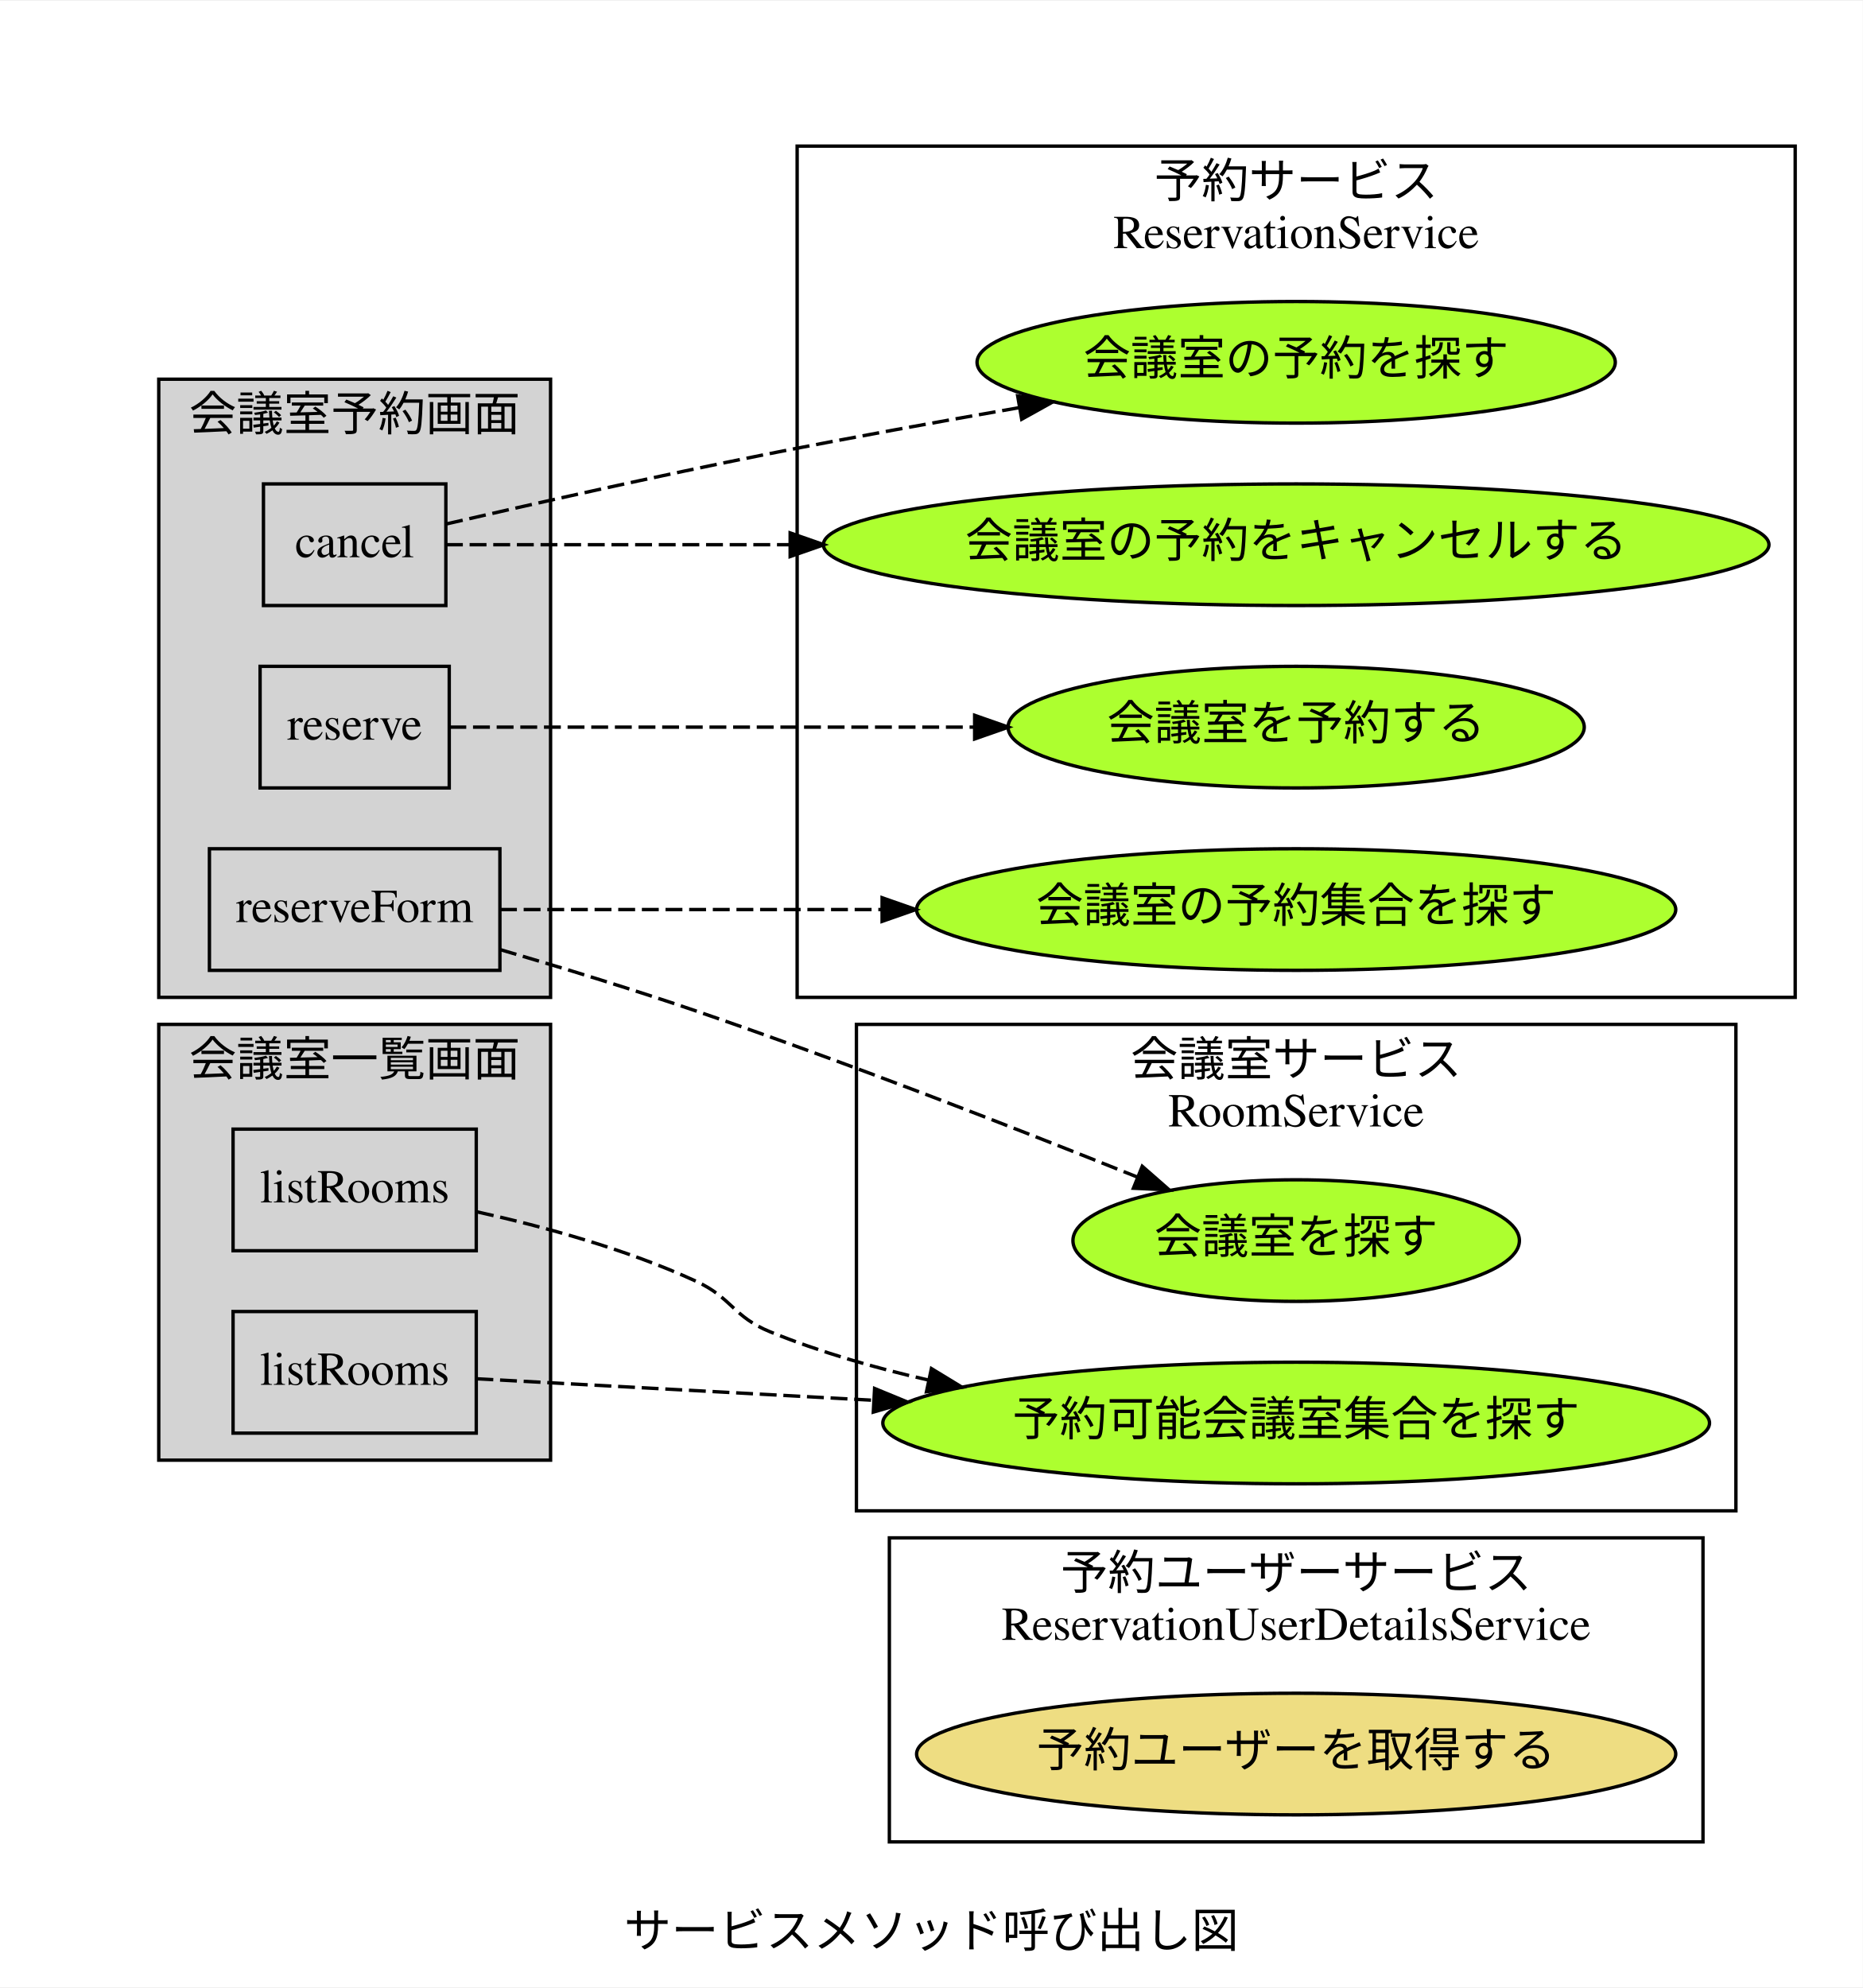
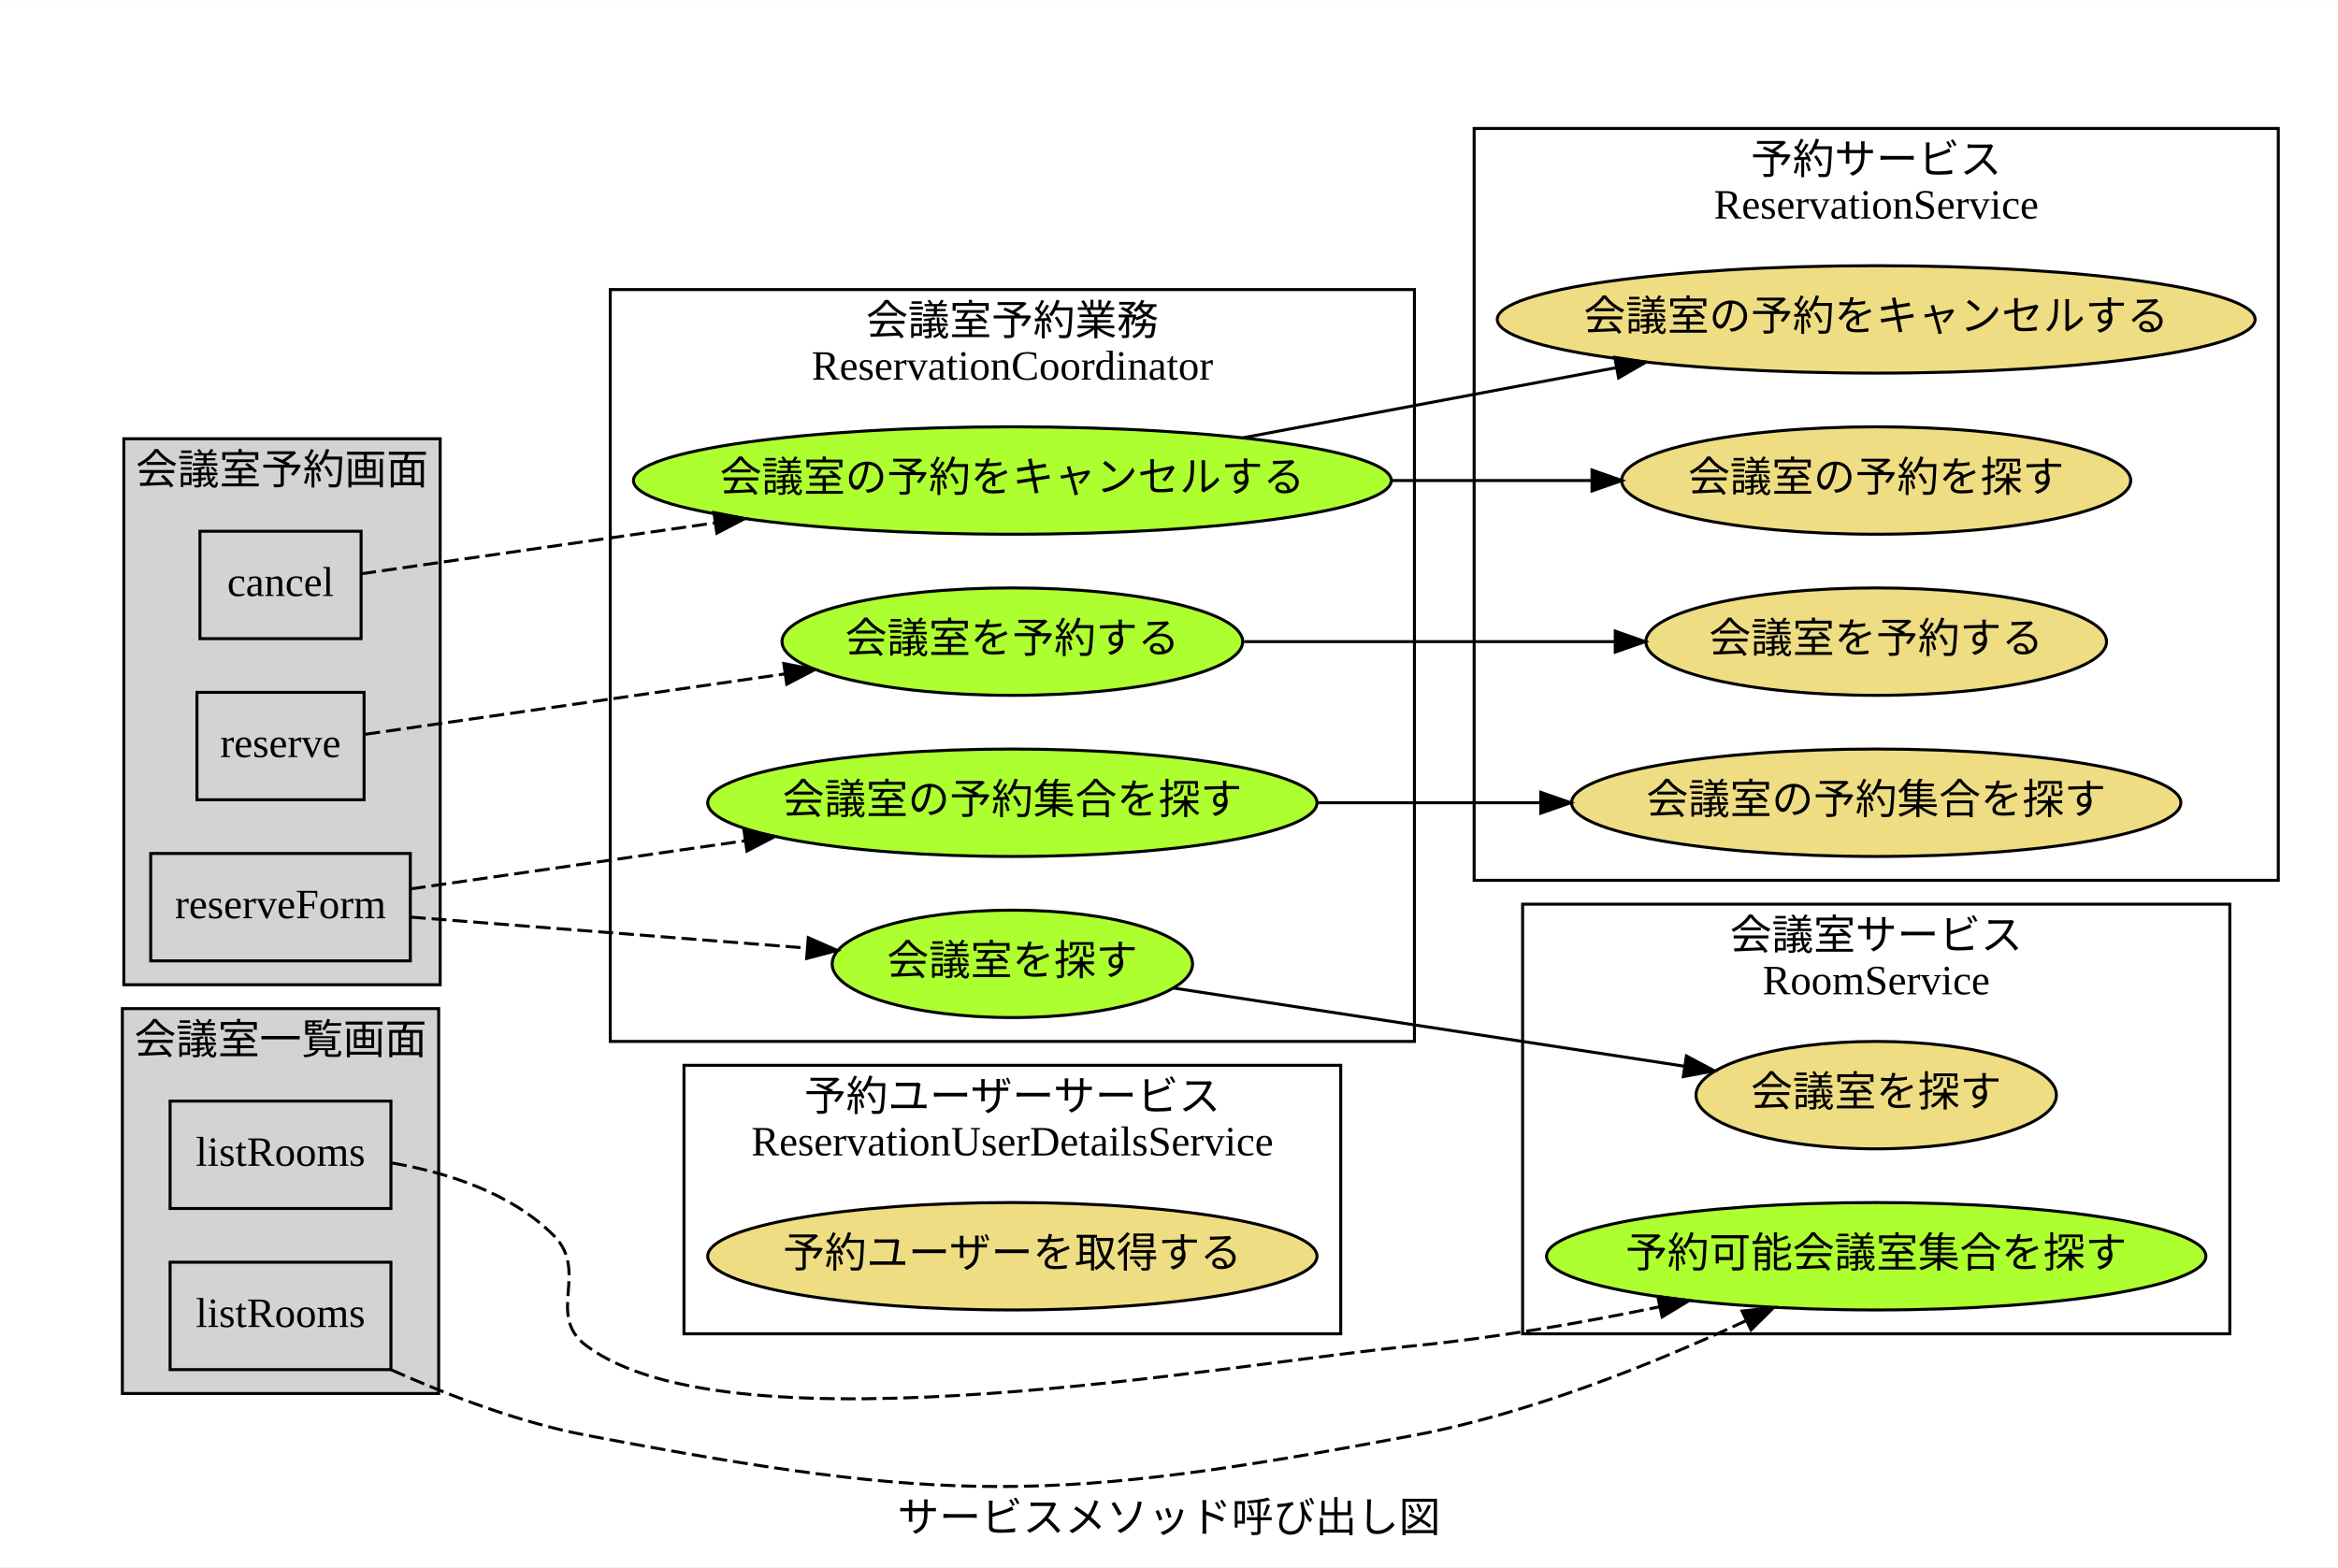
- <svg xmlns="http://www.w3.org/2000/svg" xmlns:xlink="http://www.w3.org/1999/xlink" width="551px" height="588px" viewBox="0.00 0.00 551.48 588.00">
-   <g id="graph0" class="graph" transform="scale(1.0 1.0) rotate(0) translate(4 584)">
-     <polygon fill="white" stroke="transparent" points="-4,4 -4,-584 547.48,-584 547.48,4 -4,4" />
-     <text text-anchor="middle" x="271.74" y="-7.8" font-family="Times,serif" font-size="14.00">サービスメソッド呼び出し図</text>
-     <g id="clust1" class="cluster">
-             </g>
+ <svg xmlns="http://www.w3.org/2000/svg" xmlns:xlink="http://www.w3.org/1999/xlink" width="783px" height="525px" viewBox="0.00 0.00 783.46 525.20">
+   <g id="graph0" class="graph" transform="scale(1.0 1.0) rotate(0) translate(4 521.196)">
+     <polygon fill="white" stroke="none" points="-4,4 -4,-521.196 779.455,-521.196 779.455,4 -4,4" />
+     <text text-anchor="middle" x="387.728" y="-7.8" font-family="Times New Roman,serif" font-size="14.00">サービスメソッド呼び出し図</text>
+     <g id="clust1" class="cluster" />
    <g id="clust2" class="cluster">
-       <polygon fill="none" stroke="black" points="232,-289 232,-541 527.48,-541 527.48,-289 232,-289" />
-       <text text-anchor="middle" x="379.74" y="-525.8" font-family="Times,serif" font-size="14.00">予約サービス</text>
-       <text text-anchor="middle" x="379.74" y="-510.8" font-family="Times,serif" font-size="14.00">
-                 ReservationService
-             </text>
+       <polygon fill="none" stroke="black" points="489.978,-226.196 489.978,-478.196 759.455,-478.196 759.455,-226.196 489.978,-226.196" />
+       <text text-anchor="middle" x="624.716" y="-462.996" font-family="Times New Roman,serif" font-size="14.00">予約サービス</text>
+       <text text-anchor="middle" x="624.716" y="-447.996" font-family="Times New Roman,serif" font-size="14.00">ReservationService</text>
    </g>
    <g id="clust3" class="cluster">
-       <polygon fill="none" stroke="black" points="249.55,-137 249.55,-281 509.93,-281 509.93,-137 249.55,-137" />
-       <text text-anchor="middle" x="379.74" y="-265.8" font-family="Times,serif" font-size="14.00">会議室サービス</text>
-       <text text-anchor="middle" x="379.74" y="-250.8" font-family="Times,serif" font-size="14.00">RoomService
-             </text>
+       <polygon fill="none" stroke="black" points="200.5,-172.196 200.5,-424.196 469.978,-424.196 469.978,-172.196 200.5,-172.196" />
+       <text text-anchor="middle" x="335.239" y="-408.996" font-family="Times New Roman,serif" font-size="14.00">会議室予約業務</text>
+       <text text-anchor="middle" x="335.239" y="-393.996" font-family="Times New Roman,serif" font-size="14.00">ReservationCoordinator</text>
    </g>
    <g id="clust4" class="cluster">
-       <polygon fill="none" stroke="black" points="259.3,-39 259.3,-129 500.18,-129 500.18,-39 259.3,-39" />
-       <text text-anchor="middle" x="379.74" y="-113.8" font-family="Times,serif" font-size="14.00">予約ユーザーサービス
-             </text>
-       <text text-anchor="middle" x="379.74" y="-98.8" font-family="Times,serif" font-size="14.00">
-                 ReservationUserDetailsService
-             </text>
+       <polygon fill="none" stroke="black" points="506.226,-74.197 506.226,-218.196 743.206,-218.196 743.206,-74.197 506.226,-74.197" />
+       <text text-anchor="middle" x="624.716" y="-202.996" font-family="Times New Roman,serif" font-size="14.00">会議室サービス</text>
+       <text text-anchor="middle" x="624.716" y="-187.996" font-family="Times New Roman,serif" font-size="14.00">RoomService</text>
    </g>
    <g id="clust5" class="cluster">
-             </g>
-     <g id="clust6" class="cluster">
-       <polygon fill="lightgrey" stroke="black" points="43,-289 43,-472 159,-472 159,-289 43,-289" />
-       <text text-anchor="middle" x="101" y="-456.8" font-family="Times,serif" font-size="14.00">会議室予約画面</text>
+       <polygon fill="none" stroke="black" points="225.198,-74.197 225.198,-164.196 445.28,-164.196 445.28,-74.197 225.198,-74.197" />
+       <text text-anchor="middle" x="335.239" y="-148.996" font-family="Times New Roman,serif" font-size="14.00">予約ユーザーサービス</text>
+       <text text-anchor="middle" x="335.239" y="-133.996" font-family="Times New Roman,serif" font-size="14.00">ReservationUserDetailsService</text>
    </g>
+     <g id="clust6" class="cluster" />
    <g id="clust7" class="cluster">
-       <polygon fill="lightgrey" stroke="black" points="43,-152 43,-281 159,-281 159,-152 43,-152" />
-       <text text-anchor="middle" x="101" y="-265.8" font-family="Times,serif" font-size="14.00">会議室一覧画面</text>
+       <polygon fill="lightgrey" stroke="black" points="37.5,-191.196 37.5,-374.196 143.5,-374.196 143.5,-191.196 37.5,-191.196" />
+       <text text-anchor="middle" x="90.5" y="-358.996" font-family="Times New Roman,serif" font-size="14.00">会議室予約画面</text>
+     </g>
+     <g id="clust8" class="cluster">
+       <polygon fill="lightgrey" stroke="black" points="37,-54.197 37,-183.196 143,-183.196 143,-54.197 37,-54.197" />
+       <text text-anchor="middle" x="90" y="-167.996" font-family="Times New Roman,serif" font-size="14.00">会議室一覧画面</text>
    </g>
    <g id="node1" class="node">
      <g id="a_node1">
-         <a xlink:href="https://github.com/system-sekkei/library/tree/master/src/main/java/mrs/application/service/reservation/ReservationService.java" xlink:title="ReservationService.cancel(Reservation)">
-           <ellipse fill="greenyellow" stroke="black" cx="379.74" cy="-423" rx="139.98" ry="18" />
-           <text text-anchor="middle" x="379.74" y="-419.3" font-family="Times,serif" font-size="14.00">
-                         会議室の予約をキャンセルする
-                     </text>
+         <a xlink:href="https://github.com/system-sekkei/library/tree/master/src/main/java/mrs/application/coordinator/reservation/ReservationCoordinator.java" xlink:title="ReservationCoordinator.cancelReservedMeetingRoom(ReservationId)">
+           <ellipse fill="greenyellow" stroke="black" cx="335.239" cy="-360.196" rx="126.978" ry="18" />
+           <text text-anchor="middle" x="335.239" y="-356.496" font-family="Times New Roman,serif" font-size="14.00">会議室の予約をキャンセルする</text>
        </a>
      </g>
    </g>
    <g id="node2" class="node">
      <g id="a_node2">
-         <a xlink:href="https://github.com/system-sekkei/library/tree/master/src/main/java/mrs/application/service/reservation/ReservationService.java" xlink:title="ReservationService.findOne(ReservationId)">
-           <ellipse fill="greenyellow" stroke="black" cx="379.74" cy="-477" rx="94.48" ry="18" />
-           <text text-anchor="middle" x="379.74" y="-473.3" font-family="Times,serif" font-size="14.00">
-                         会議室の予約を探す
-                     </text>
+         <a xlink:href="https://github.com/system-sekkei/library/tree/master/src/main/java/mrs/application/service/reservation/ReservationService.java" xlink:title="ReservationService.cancel(Reservation)">
+           <ellipse fill="#eedd82" stroke="black" cx="624.716" cy="-414.196" rx="126.978" ry="18" />
+           <text text-anchor="middle" x="624.716" y="-410.496" font-family="Times New Roman,serif" font-size="14.00">会議室の予約をキャンセルする</text>
        </a>
      </g>
    </g>
+     <g id="edge1" class="edge">
+       <path fill="none" stroke="black" d="M412.523,-374.526C451.012,-381.756 497.848,-390.553 537.624,-398.025" />
+       <polygon fill="black" stroke="black" points="537.101,-401.488 547.575,-399.894 538.393,-394.608 537.101,-401.488" />
+     </g>
    <g id="node3" class="node">
      <g id="a_node3">
-         <a xlink:href="https://github.com/system-sekkei/library/tree/master/src/main/java/mrs/application/service/reservation/ReservationService.java" xlink:title="ReservationService.findReservations(ReservableRoomId)">
-           <ellipse fill="greenyellow" stroke="black" cx="379.74" cy="-315" rx="112.38" ry="18" />
-           <text text-anchor="middle" x="379.74" y="-311.3" font-family="Times,serif" font-size="14.00">
-                         会議室の予約集合を探す
-                     </text>
+         <a xlink:href="https://github.com/system-sekkei/library/tree/master/src/main/java/mrs/application/service/reservation/ReservationService.java" xlink:title="ReservationService.findOne(ReservationId)">
+           <ellipse fill="#eedd82" stroke="black" cx="624.716" cy="-360.196" rx="85.285" ry="18" />
+           <text text-anchor="middle" x="624.716" y="-356.496" font-family="Times New Roman,serif" font-size="14.00">会議室の予約を探す</text>
        </a>
      </g>
    </g>
+     <g id="edge2" class="edge">
+       <path fill="none" stroke="black" d="M462.331,-360.196C484.862,-360.196 507.98,-360.196 529.426,-360.196" />
+       <polygon fill="black" stroke="black" points="529.48,-363.697 539.48,-360.196 529.48,-356.697 529.48,-363.697" />
+     </g>
    <g id="node4" class="node">
      <g id="a_node4">
-         <a xlink:href="https://github.com/system-sekkei/library/tree/master/src/main/java/mrs/application/service/reservation/ReservationService.java" xlink:title="ReservationService.reserve(Reservation)">
-           <ellipse fill="greenyellow" stroke="black" cx="379.74" cy="-369" rx="85.29" ry="18" />
-           <text text-anchor="middle" x="379.74" y="-365.3" font-family="Times,serif" font-size="14.00">
-                         会議室を予約する
-                     </text>
+         <a xlink:href="https://github.com/system-sekkei/library/tree/master/src/main/java/mrs/application/coordinator/reservation/ReservationCoordinator.java" xlink:title="ReservationCoordinator.searchReservations(ReservableRoomId)">
+           <ellipse fill="greenyellow" stroke="black" cx="335.239" cy="-252.196" rx="102.082" ry="18" />
+           <text text-anchor="middle" x="335.239" y="-248.496" font-family="Times New Roman,serif" font-size="14.00">会議室の予約集合を探す</text>
        </a>
      </g>
    </g>
    <g id="node5" class="node">
      <g id="a_node5">
-         <a xlink:href="https://github.com/system-sekkei/library/tree/master/src/main/java/mrs/application/service/room/RoomService.java" xlink:title="RoomService.findMeetingRoom(RoomId)">
-           <ellipse fill="greenyellow" stroke="black" cx="379.74" cy="-217" rx="66.09" ry="18" />
-           <text text-anchor="middle" x="379.74" y="-213.3" font-family="Times,serif" font-size="14.00">
-                         会議室を探す
-                     </text>
+         <a xlink:href="https://github.com/system-sekkei/library/tree/master/src/main/java/mrs/application/service/reservation/ReservationService.java" xlink:title="ReservationService.findReservations(ReservableRoomId)">
+           <ellipse fill="#eedd82" stroke="black" cx="624.716" cy="-252.196" rx="102.082" ry="18" />
+           <text text-anchor="middle" x="624.716" y="-248.496" font-family="Times New Roman,serif" font-size="14.00">会議室の予約集合を探す</text>
        </a>
      </g>
    </g>
+     <g id="edge3" class="edge">
+       <path fill="none" stroke="black" d="M437.593,-252.196C461.746,-252.196 487.653,-252.196 512.233,-252.196" />
+       <polygon fill="black" stroke="black" points="512.309,-255.697 522.309,-252.196 512.309,-248.697 512.309,-255.697" />
+     </g>
    <g id="node6" class="node">
      <g id="a_node6">
-         <a xlink:href="https://github.com/system-sekkei/library/tree/master/src/main/java/mrs/application/service/room/RoomService.java" xlink:title="RoomService.findReservableRooms(ReservedDate)">
-           <ellipse fill="greenyellow" stroke="black" cx="379.74" cy="-163" rx="122.38" ry="18" />
-           <text text-anchor="middle" x="379.74" y="-159.3" font-family="Times,serif" font-size="14.00">
-                         予約可能会議室集合を探す
-                     </text>
+         <a xlink:href="https://github.com/system-sekkei/library/tree/master/src/main/java/mrs/application/coordinator/reservation/ReservationCoordinator.java" xlink:title="ReservationCoordinator.reserveMeetingRoom(LocalTime, LocalTime, ReservationUserDetails, LocalDate, Integer)">
+           <ellipse fill="greenyellow" stroke="black" cx="335.239" cy="-306.196" rx="77.187" ry="18" />
+           <text text-anchor="middle" x="335.239" y="-302.496" font-family="Times New Roman,serif" font-size="14.00">会議室を予約する</text>
        </a>
      </g>
    </g>
    <g id="node7" class="node">
      <g id="a_node7">
-         <a xlink:href="https://github.com/system-sekkei/library/tree/master/src/main/java/mrs/application/service/user/ReservationUserDetailsService.java" xlink:title="ReservationUserDetailsService.loadUserByUsername(String)">
-           <ellipse fill="#eedd82" stroke="black" cx="379.74" cy="-65" rx="112.38" ry="18" />
-           <text text-anchor="middle" x="379.74" y="-61.3" font-family="Times,serif" font-size="14.00">
-                         予約ユーザーを取得する
-                     </text>
+         <a xlink:href="https://github.com/system-sekkei/library/tree/master/src/main/java/mrs/application/service/reservation/ReservationService.java" xlink:title="ReservationService.reserve(Reservation)">
+           <ellipse fill="#eedd82" stroke="black" cx="624.716" cy="-306.196" rx="77.187" ry="18" />
+           <text text-anchor="middle" x="624.716" y="-302.496" font-family="Times New Roman,serif" font-size="14.00">会議室を予約する</text>
        </a>
      </g>
    </g>
+     <g id="edge4" class="edge">
+       <path fill="none" stroke="black" d="M412.9,-306.196C451.152,-306.196 497.575,-306.196 537.111,-306.196" />
+       <polygon fill="black" stroke="black" points="537.269,-309.697 547.269,-306.196 537.269,-302.697 537.269,-309.697" />
+     </g>
    <g id="node8" class="node">
-       <polygon fill="lightgray" stroke="black" points="129,-387 73,-387 73,-351 129,-351 129,-387" />
-       <text text-anchor="middle" x="101" y="-365.3" font-family="Times,serif" font-size="14.00">reserve</text>
-     </g>
-     <g id="edge4" class="edge">
-       <path fill="none" stroke="black" stroke-dasharray="5,2" d="M129.04,-369C164.82,-369 229.78,-369 284.46,-369" />
-       <polygon fill="black" stroke="black" points="284.55,-372.5 294.55,-369 284.55,-365.5 284.55,-372.5" />
+       <g id="a_node8">
+         <a xlink:href="https://github.com/system-sekkei/library/tree/master/src/main/java/mrs/application/coordinator/reservation/ReservationCoordinator.java" xlink:title="ReservationCoordinator.searchMeetingRoom(RoomId)">
+           <ellipse fill="greenyellow" stroke="black" cx="335.239" cy="-198.196" rx="60.389" ry="18" />
+           <text text-anchor="middle" x="335.239" y="-194.496" font-family="Times New Roman,serif" font-size="14.00">会議室を探す</text>
+         </a>
+       </g>
    </g>
    <g id="node9" class="node">
-       <polygon fill="lightgray" stroke="black" points="144,-333 58,-333 58,-297 144,-297 144,-333" />
-       <text text-anchor="middle" x="101" y="-311.3" font-family="Times,serif" font-size="14.00">reserveForm</text>
-     </g>
-     <g id="edge3" class="edge">
-       <path fill="none" stroke="black" stroke-dasharray="5,2" d="M144.03,-315C174.21,-315 216.52,-315 256.93,-315" />
-       <polygon fill="black" stroke="black" points="257.15,-318.5 267.15,-315 257.15,-311.5 257.15,-318.5" />
+       <g id="a_node9">
+         <a xlink:href="https://github.com/system-sekkei/library/tree/master/src/main/java/mrs/application/service/room/RoomService.java" xlink:title="RoomService.findMeetingRoom(RoomId)">
+           <ellipse fill="#eedd82" stroke="black" cx="624.716" cy="-154.196" rx="60.389" ry="18" />
+           <text text-anchor="middle" x="624.716" y="-150.496" font-family="Times New Roman,serif" font-size="14.00">会議室を探す</text>
+         </a>
+       </g>
    </g>
    <g id="edge5" class="edge">
-       <path fill="none" stroke="black" stroke-dasharray="5,2" d="M144.07,-303.15C162.02,-297.89 183.13,-291.45 202,-285 246.79,-269.69 297.09,-250.1 332.55,-235.88" />
-       <polygon fill="black" stroke="black" points="334.17,-239 342.14,-232.02 331.55,-232.5 334.17,-239" />
+       <path fill="none" stroke="black" d="M389.302,-190.075C437.668,-182.672 509.187,-171.726 560.497,-163.873" />
+       <polygon fill="black" stroke="black" points="561.121,-167.318 570.476,-162.345 560.062,-160.398 561.121,-167.318" />
    </g>
    <g id="node10" class="node">
-       <polygon fill="lightgray" stroke="black" points="128,-441 74,-441 74,-405 128,-405 128,-441" />
-       <text text-anchor="middle" x="101" y="-419.3" font-family="Times,serif" font-size="14.00">cancel</text>
-     </g>
-     <g id="edge1" class="edge">
-       <path fill="none" stroke="black" stroke-dasharray="5,2" d="M128.03,-423C152.28,-423 190.53,-423 229.9,-423" />
-       <polygon fill="black" stroke="black" points="229.93,-426.5 239.93,-423 229.93,-419.5 229.93,-426.5" />
-     </g>
-     <g id="edge2" class="edge">
-       <path fill="none" stroke="black" stroke-dasharray="5,2" d="M128.11,-429.14C152.76,-434.84 190.8,-443.43 224,-450 247.88,-454.72 273.91,-459.43 297.7,-463.57" />
-       <polygon fill="black" stroke="black" points="297.29,-467.05 307.74,-465.3 298.48,-460.15 297.29,-467.05" />
+       <g id="a_node10">
+         <a xlink:href="https://github.com/system-sekkei/library/tree/master/src/main/java/mrs/application/service/room/RoomService.java" xlink:title="RoomService.findReservableRooms(ReservedDate)">
+           <ellipse fill="greenyellow" stroke="black" cx="624.716" cy="-100.196" rx="110.48" ry="18" />
+           <text text-anchor="middle" x="624.716" y="-96.496" font-family="Times New Roman,serif" font-size="14.00">予約可能会議室集合を探す</text>
+         </a>
+       </g>
    </g>
    <g id="node11" class="node">
-       <polygon fill="lightgray" stroke="black" points="137,-250 65,-250 65,-214 137,-214 137,-250" />
-       <text text-anchor="middle" x="101" y="-228.3" font-family="Times,serif" font-size="14.00">listRooms</text>
+       <g id="a_node11">
+         <a xlink:href="https://github.com/system-sekkei/library/tree/master/src/main/java/mrs/application/service/user/ReservationUserDetailsService.java" xlink:title="ReservationUserDetailsService.loadUserByUsername(String)">
+           <ellipse fill="#eedd82" stroke="black" cx="335.239" cy="-100.196" rx="102.082" ry="18" />
+           <text text-anchor="middle" x="335.239" y="-96.496" font-family="Times New Roman,serif" font-size="14.00">予約ユーザーを取得する</text>
+         </a>
+       </g>
+     </g>
+     <g id="node12" class="node">
+       <polygon fill="lightgray" stroke="black" points="117,-343.196 63,-343.196 63,-307.196 117,-307.196 117,-343.196" />
+       <text text-anchor="middle" x="90" y="-321.496" font-family="Times New Roman,serif" font-size="14.00">cancel</text>
+     </g>
+     <g id="edge6" class="edge">
+       <path fill="none" stroke="black" stroke-dasharray="5,2" d="M117.031,-328.942C145.399,-333.024 192.511,-339.803 235.622,-346.006" />
+       <polygon fill="black" stroke="black" points="235.216,-349.484 245.612,-347.444 236.213,-342.555 235.216,-349.484" />
+     </g>
+     <g id="node13" class="node">
+       <polygon fill="lightgray" stroke="black" points="118,-289.196 62,-289.196 62,-253.196 118,-253.196 118,-289.196" />
+       <text text-anchor="middle" x="90" y="-267.496" font-family="Times New Roman,serif" font-size="14.00">reserve</text>
    </g>
    <g id="edge7" class="edge">
-       <path fill="none" stroke="black" stroke-dasharray="5,2" d="M137.25,-225.51C156.87,-221.16 181.41,-214.47 202,-205 212.75,-200.06 213.03,-194.45 224,-190 238.75,-184.01 254.82,-179.35 270.85,-175.72" />
-       <polygon fill="black" stroke="black" points="271.75,-179.11 280.8,-173.6 270.29,-172.26 271.75,-179.11" />
+       <path fill="none" stroke="black" stroke-dasharray="5,2" d="M118.43,-275.143C152.3,-280.017 211.283,-288.504 259.034,-295.375" />
+       <polygon fill="black" stroke="black" points="258.644,-298.855 269.04,-296.815 259.641,-291.926 258.644,-298.855" />
    </g>
-     <g id="node12" class="node">
-       <polygon fill="lightgray" stroke="black" points="137,-196 65,-196 65,-160 137,-160 137,-196" />
-       <text text-anchor="middle" x="101" y="-174.3" font-family="Times,serif" font-size="14.00">listRooms</text>
+     <g id="node14" class="node">
+       <polygon fill="lightgray" stroke="black" points="133.5,-235.196 46.5,-235.196 46.5,-199.196 133.5,-199.196 133.5,-235.196" />
+       <text text-anchor="middle" x="90" y="-213.496" font-family="Times New Roman,serif" font-size="14.00">reserveForm</text>
    </g>
-     <g id="edge6" class="edge">
-       <path fill="none" stroke="black" stroke-dasharray="5,2" d="M137.05,-176.1C166.94,-174.48 211.77,-172.05 254.73,-169.72" />
-       <polygon fill="black" stroke="black" points="254.93,-173.22 264.73,-169.18 254.55,-166.23 254.93,-173.22" />
+     <g id="edge9" class="edge">
+       <path fill="none" stroke="black" stroke-dasharray="5,2" d="M133.647,-223.333C164.54,-227.778 207.41,-233.947 245.591,-239.441" />
+       <polygon fill="black" stroke="black" points="245.306,-242.936 255.702,-240.896 246.303,-236.007 245.306,-242.936" />
+     </g>
+     <g id="edge8" class="edge">
+       <path fill="none" stroke="black" stroke-dasharray="5,2" d="M133.647,-213.865C170.353,-210.998 223.968,-206.81 266.534,-203.485" />
+       <polygon fill="black" stroke="black" points="266.848,-206.971 276.545,-202.703 266.302,-199.993 266.848,-206.971" />
+     </g>
+     <g id="node15" class="node">
+       <polygon fill="lightgray" stroke="black" points="127,-152.196 53,-152.196 53,-116.196 127,-116.196 127,-152.196" />
+       <text text-anchor="middle" x="90" y="-130.496" font-family="Times New Roman,serif" font-size="14.00">listRooms</text>
+     </g>
+     <g id="edge10" class="edge">
+       <path fill="none" stroke="black" stroke-dasharray="5,2" d="M127.358,-131.459C145.798,-128.254 167.246,-121.464 181.5,-107.196 193.625,-95.06 178.749,-80.454 192.5,-70.197 241.925,-33.327 408.602,-64.264 469.978,-70.197 496.98,-72.806 526.283,-77.938 551.993,-83.229" />
+       <polygon fill="black" stroke="black" points="551.522,-86.707 562.028,-85.339 552.963,-79.856 551.522,-86.707" />
+     </g>
+     <g id="node16" class="node">
+       <polygon fill="lightgray" stroke="black" points="127,-98.197 53,-98.197 53,-62.197 127,-62.197 127,-98.197" />
+       <text text-anchor="middle" x="90" y="-76.496" font-family="Times New Roman,serif" font-size="14.00">listRooms</text>
+     </g>
+     <g id="edge11" class="edge">
+       <path fill="none" stroke="black" stroke-dasharray="5,2" d="M127.125,-62.125C146.078,-53.643 169.984,-44.473 192.5,-40.197 313.657,-17.184 348.782,-17.385 469.978,-40.197 508.978,-47.537 550.781,-64.499 580.937,-78.522" />
+       <polygon fill="black" stroke="black" points="579.764,-81.839 590.3,-82.955 582.76,-75.512 579.764,-81.839" />
    </g>
  </g>
</svg>
